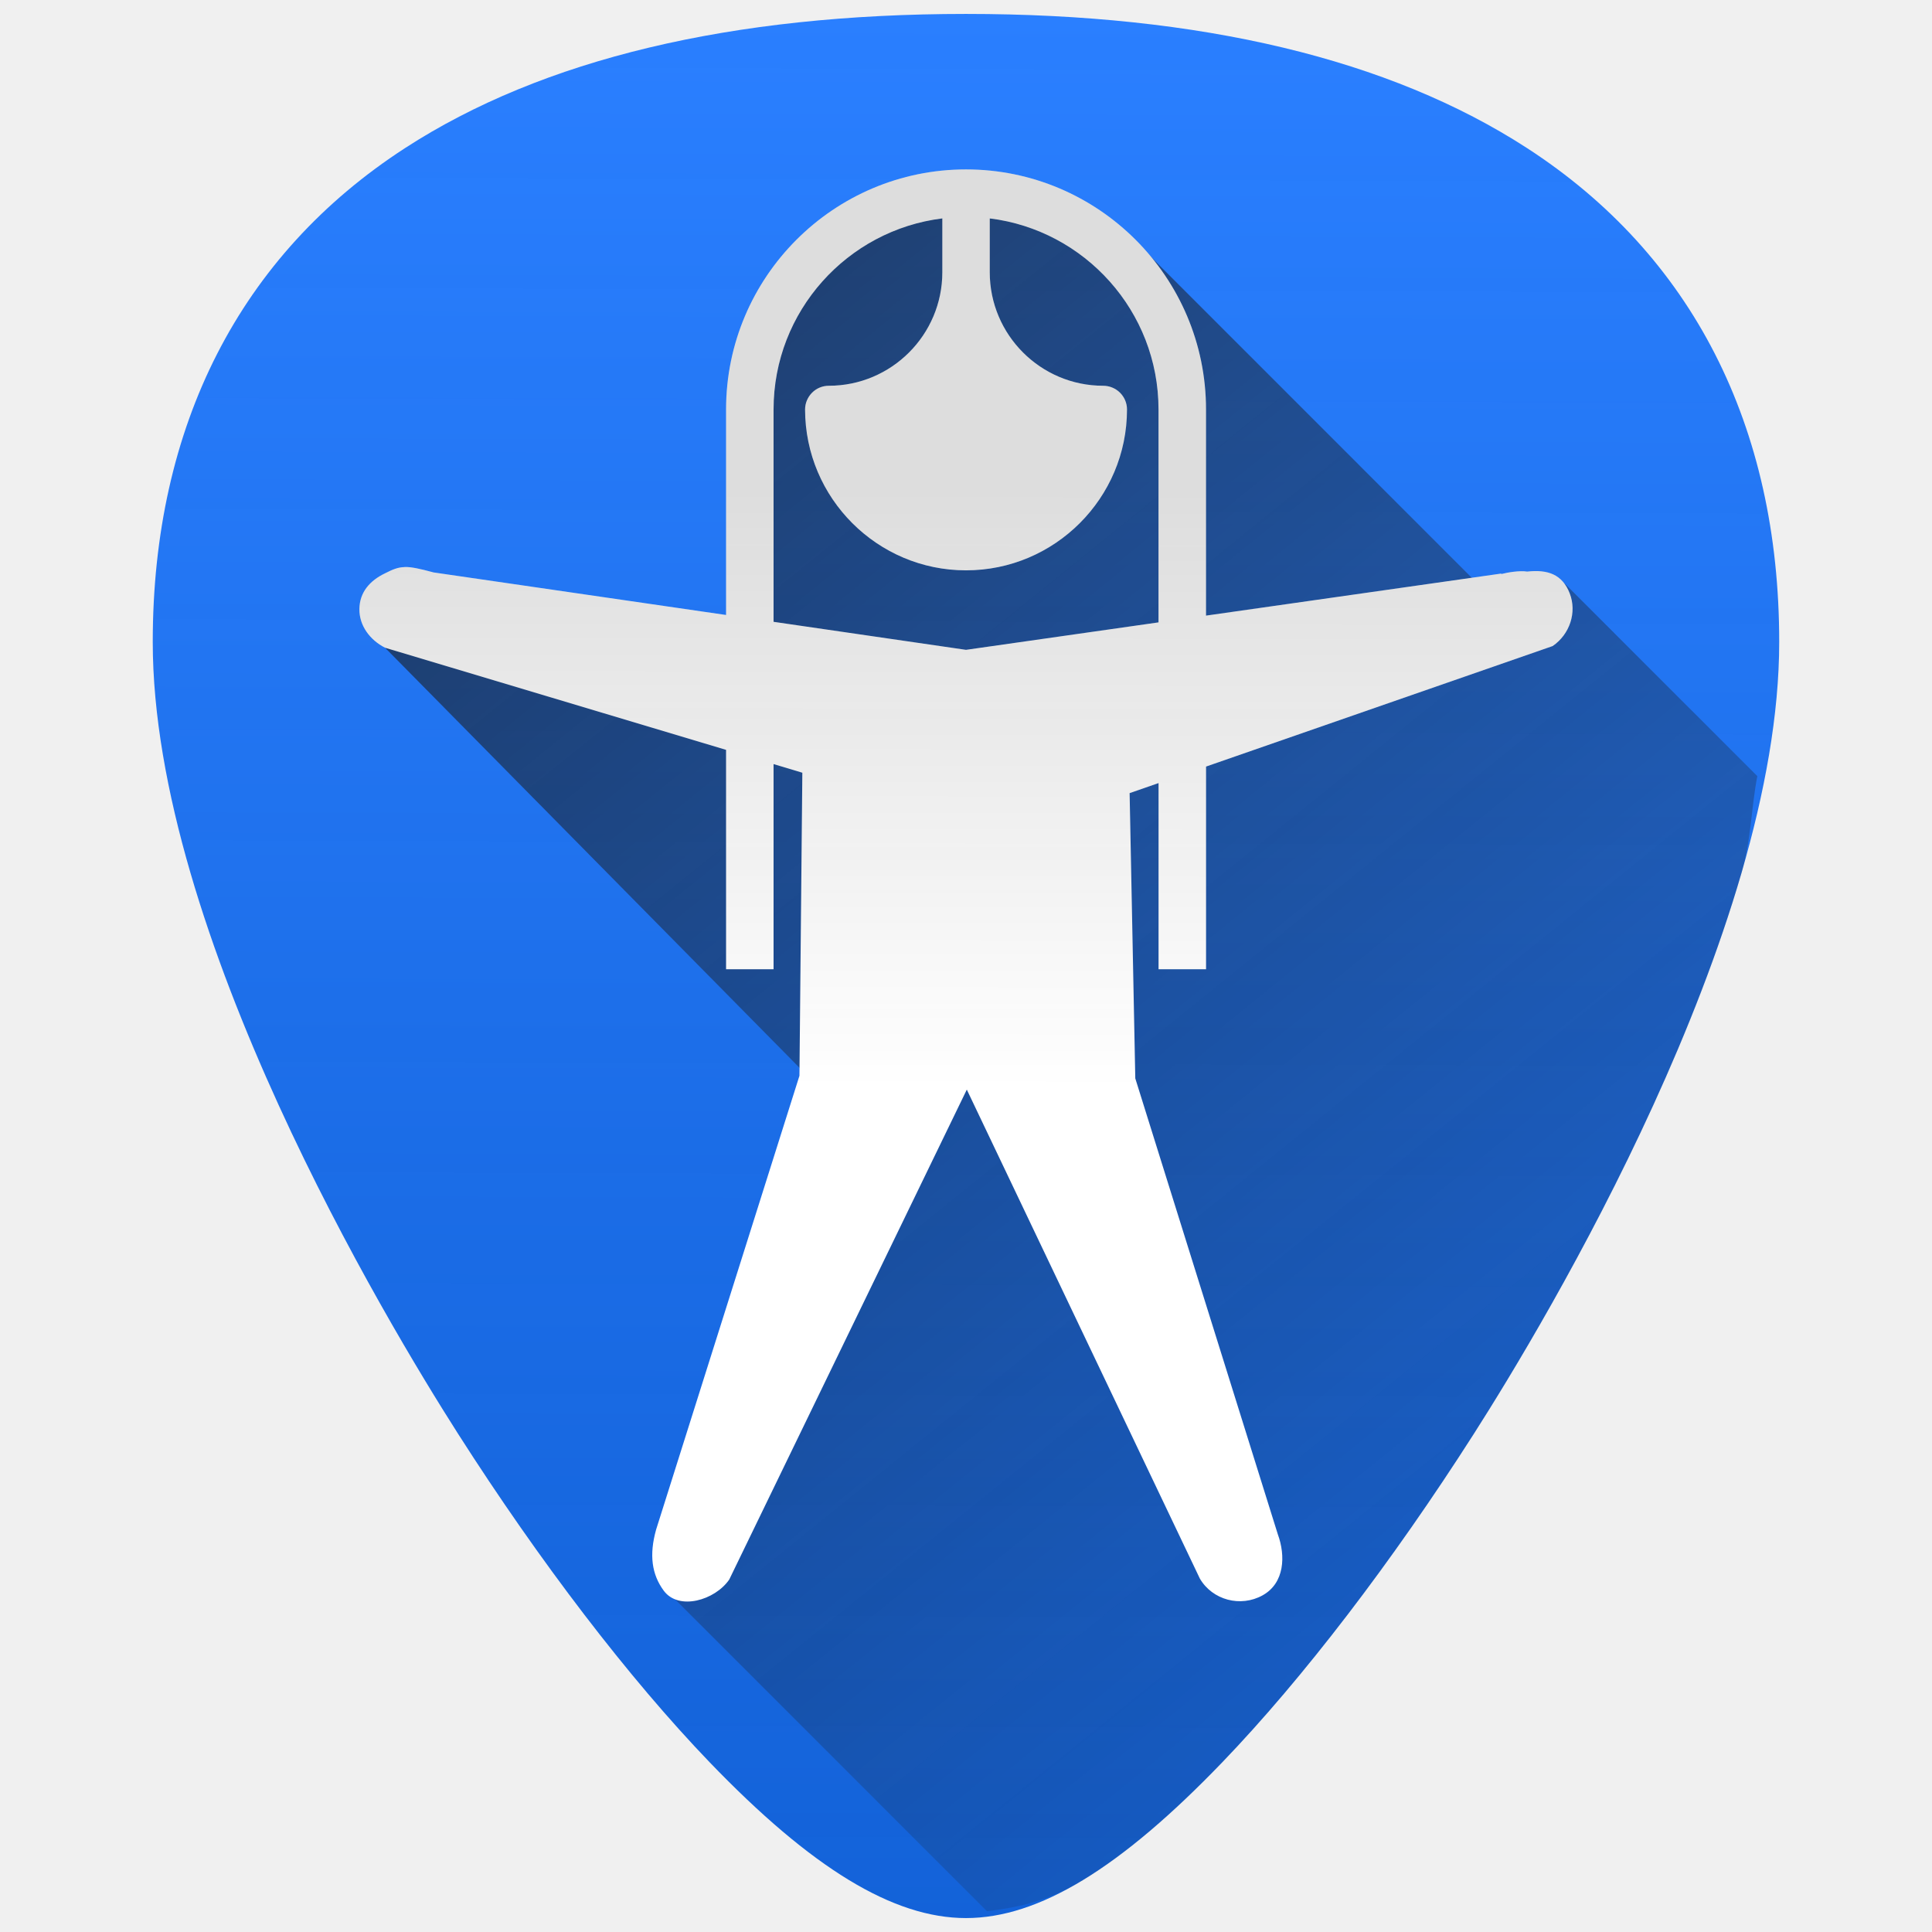
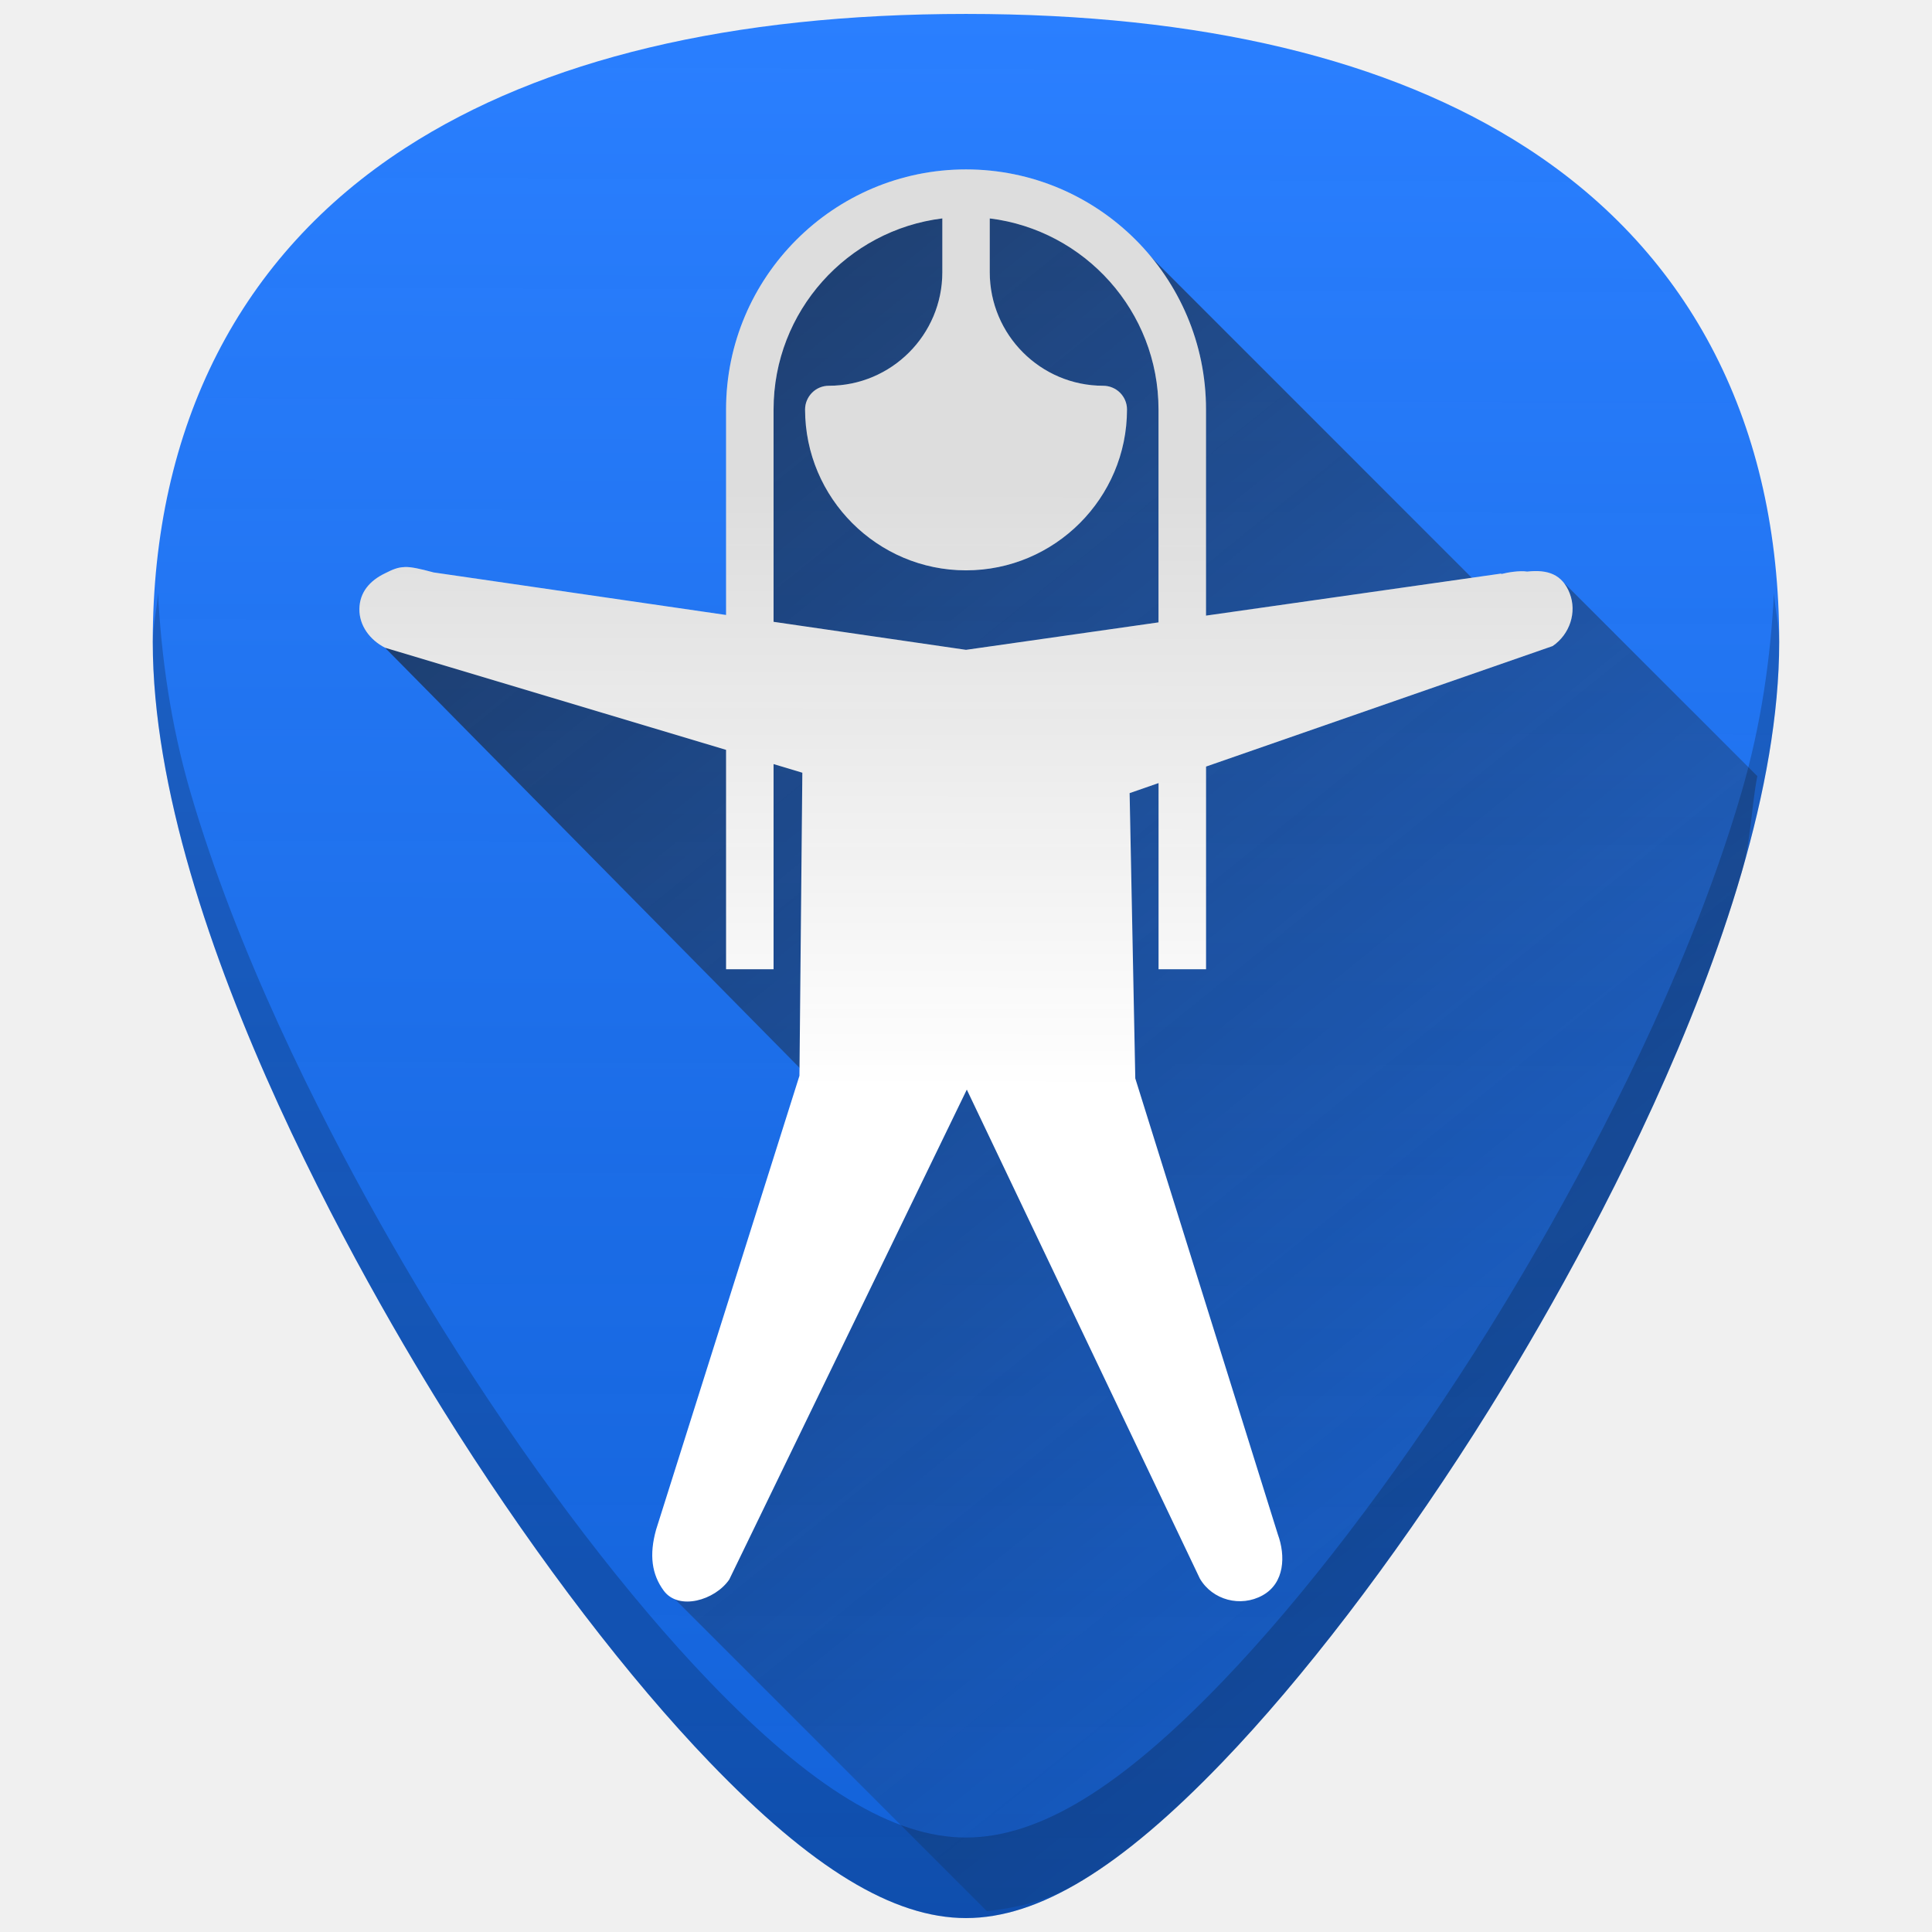
<svg xmlns="http://www.w3.org/2000/svg" xmlns:xlink="http://www.w3.org/1999/xlink" version="1.1" id="Capa_1" x="0px" y="0px" viewBox="0 0 48 48" xml:space="preserve" width="48" height="48">
  <defs id="defs39">
    <linearGradient id="linearGradient999">
      <stop style="stop-color:#2a7fff;stop-opacity:1" offset="0" id="stop995" />
      <stop id="stop1003" offset="0.985" style="stop-color:#0055d4;stop-opacity:0.927" />
      <stop style="stop-color:#0055d4;stop-opacity:0.756" offset="1" id="stop997" />
    </linearGradient>
    <linearGradient id="linearGradient932">
      <stop style="stop-color:#1a1a1a;stop-opacity:1;" offset="0" id="stop928" />
      <stop style="stop-color:#1a1a1a;stop-opacity:0;" offset="1" id="stop930" />
    </linearGradient>
    <linearGradient xlink:href="#linearGradient932" id="linearGradient934" x1="9.435" y1="5.216" x2="43.394" y2="47.276" gradientUnits="userSpaceOnUse" />
    <linearGradient xlink:href="#linearGradient932" id="linearGradient981" gradientUnits="userSpaceOnUse" x1="24.036" y1="12.15" x2="24.02" y2="27.072" />
    <linearGradient xlink:href="#linearGradient999" id="linearGradient1001" x1="24.001" y1="0.346" x2="23.839" y2="52.231" gradientUnits="userSpaceOnUse" />
  </defs>
  <g id="g6" transform="translate(0,-464)">
</g>
  <g id="g8" transform="translate(0,-464)">
</g>
  <g id="g10" transform="translate(0,-464)">
</g>
  <g id="g12" transform="translate(0,-464)">
</g>
  <g id="g14" transform="translate(0,-464)">
</g>
  <g id="g16" transform="translate(0,-464)">
</g>
  <g id="g18" transform="translate(0,-464)">
</g>
  <g id="g20" transform="translate(0,-464)">
</g>
  <g id="g22" transform="translate(0,-464)">
</g>
  <g id="g24" transform="translate(0,-464)">
</g>
  <g id="g26" transform="translate(0,-464)">
</g>
  <g id="g28" transform="translate(0,-464)">
</g>
  <g id="g30" transform="translate(0,-464)">
</g>
  <g id="g32" transform="translate(0,-464)">
</g>
  <g id="g34" transform="translate(0,-464)">
</g>
-   <g id="g847">
-     <path id="path837" d="m 24.001,0.346 c -5.833,0 -10.522,1.12 -13.936,3.332 -4.101,2.657 -6.27,6.902 -6.27,12.271 0,7.227 5.806,16.885 7.586,19.674 2.032,3.183 4.25,6.08 6.246,8.156 2.542,2.644 4.568,3.875 6.373,3.875 1.805,0 3.829,-1.231 6.371,-3.875 1.996,-2.076 4.214,-4.973 6.246,-8.156 C 38.398,32.835 44.204,23.176 44.204,15.949 44.204,10.579 42.038,6.335 37.937,3.678 34.523,1.466 29.834,0.346 24.001,0.346 Z" style="fill:url(#linearGradient1001);stroke-width:0.092;fill-opacity:1" />
-     <path id="path892" d="M 21.297 5.273 L 18.635 8.137 L 18.367 12.262 L 18.502 16.455 L 14.996 16.312 L 12.471 15.482 L 9.568 16.094 L 21.176 27.859 L 16.754 39.717 L 24.521 47.484 C 25.279 47.393 26.049 47.233 26.91 46.709 C 27.96 46.071 29.1 45.101 30.371 43.779 C 32.367 41.703 34.585 38.806 36.617 35.623 C 37.507 34.229 39.404 31.118 41.078 27.451 C 41.915 25.618 42.697 23.645 43.27 21.68 C 43.509 20.858 43.505 20.092 43.66 19.283 L 38.871 14.494 L 37.6 15.389 L 28.377 6.164 L 28.496 6.547 L 26.555 5.34 L 24.59 5.426 L 21.297 5.273 z " style="fill:url(#linearGradient934);fill-opacity:1;stroke:none;stroke-width:1px;stroke-linecap:butt;stroke-linejoin:miter;stroke-opacity:1;opacity:0.7" />
-     <path id="path1374" d="m 24,4.209 c -3.287,0 -5.961,2.675 -5.961,5.963 v 0.793 4.314 l -7.266,-1.057 c -0.349,-0.094 -0.554,-0.139 -0.721,-0.135 v 0.002 c -0.166,0.004 -0.293,0.057 -0.484,0.154 -0.382,0.183 -0.633,0.473 -0.639,0.887 -0.005,0.414 0.261,0.77 0.639,0.963 l 8.471,2.537 v 5.451 h 1.18 v -5.098 l 0.715,0.215 -0.072,7.529 -3.561,11.275 c -0.177,0.631 -0.107,1.115 0.188,1.516 0.372,0.508 1.277,0.239 1.629,-0.275 l 5.902,-12.172 5.791,12.15 c 0.313,0.533 1.011,0.719 1.559,0.414 0.548,-0.305 0.573,-0.983 0.377,-1.516 l -3.541,-11.326 -0.141,-7.088 0.719,-0.25 v 4.625 h 1.18 v -5.035 l 8.611,-2.994 c 0.425,-0.29 0.608,-0.837 0.424,-1.309 -0.184,-0.471 -0.541,-0.598 -1.057,-0.541 -0.184,-0.03 -0.482,0.019 -0.643,0.061 v -0.012 l -7.336,1.045 V 10.557 10.172 C 29.963,6.884 27.288,4.209 24,4.209 Z m -0.588,1.217 v 1.338 c 0,1.555 -1.265,2.82 -2.82,2.82 -0.156,0 -0.305,0.061 -0.416,0.172 -0.11,0.111 -0.174,0.26 -0.174,0.416 0.002,2.204 1.795,3.998 3.998,3.998 2.205,0 4,-1.794 4,-3.998 0,-0.156 -0.063,-0.305 -0.174,-0.416 -0.111,-0.11 -0.262,-0.172 -0.418,-0.172 -1.555,0 -2.818,-1.266 -2.818,-2.82 V 5.426 c 2.361,0.292 4.193,2.308 4.193,4.746 v 1.043 4.248 L 24,16.145 19.219,15.449 v -4.244 -1.033 c 0,-2.438 1.833,-4.455 4.193,-4.746 z" style="fill:#ffffff;fill-opacity:1;stroke-width:0.525" />
-     <path id="path1374-7" d="m 24,4.209 c -3.287,0 -5.961,2.675 -5.961,5.963 v 0.793 4.314 l -7.266,-1.057 c -0.349,-0.094 -0.554,-0.139 -0.721,-0.135 v 0.002 c -0.166,0.004 -0.293,0.057 -0.484,0.154 -0.382,0.183 -0.633,0.473 -0.639,0.887 -0.005,0.414 0.261,0.77 0.639,0.963 l 8.471,2.537 v 5.451 h 1.18 v -5.098 l 0.715,0.215 -0.072,7.529 -3.561,11.275 c -0.177,0.631 -0.107,1.115 0.188,1.516 0.372,0.508 1.277,0.239 1.629,-0.275 l 5.902,-12.172 5.791,12.15 c 0.313,0.533 1.011,0.719 1.559,0.414 0.548,-0.305 0.573,-0.983 0.377,-1.516 l -3.541,-11.326 -0.141,-7.088 0.719,-0.25 v 4.625 h 1.18 v -5.035 l 8.611,-2.994 c 0.425,-0.29 0.608,-0.837 0.424,-1.309 -0.184,-0.471 -0.541,-0.598 -1.057,-0.541 -0.184,-0.03 -0.482,0.019 -0.643,0.061 v -0.012 l -7.336,1.045 V 10.557 10.172 C 29.963,6.884 27.288,4.209 24,4.209 Z M 23.412,5.426 V 6.764 c 0,1.555 -1.265,2.82 -2.82,2.82 -0.156,0 -0.305,0.061 -0.416,0.172 -0.11,0.111 -0.174,0.26 -0.174,0.416 0.002,2.204 1.795,3.998 3.998,3.998 2.205,0 4,-1.794 4,-3.998 0,-0.156 -0.063,-0.305 -0.174,-0.416 -0.111,-0.11 -0.262,-0.172 -0.418,-0.172 -1.555,0 -2.818,-1.266 -2.818,-2.82 V 5.426 c 2.361,0.292 4.193,2.308 4.193,4.746 v 1.043 4.248 L 24,16.145 19.219,15.449 v -4.244 -1.033 c 0,-2.438 1.833,-4.455 4.193,-4.746 z" style="opacity:0.15;fill:url(#linearGradient981);fill-opacity:1;stroke-width:0.525" />
+   <g id="g848">
+     <g id="g847">
+       <path style="fill:url(#linearGradient1001);stroke-width:0.092;fill-opacity:1" d="m 24.001,0.346 c -5.833,0 -10.522,1.12 -13.936,3.332 -4.101,2.657 -6.27,6.902 -6.27,12.271 0,7.227 5.806,16.885 7.586,19.674 2.032,3.183 4.25,6.08 6.246,8.156 2.542,2.644 4.568,3.875 6.373,3.875 1.805,0 3.829,-1.231 6.371,-3.875 1.996,-2.076 4.214,-4.973 6.246,-8.156 C 38.398,32.835 44.204,23.176 44.204,15.949 44.204,10.579 42.038,6.335 37.937,3.678 34.523,1.466 29.834,0.346 24.001,0.346 Z" id="path837" />
+       <path style="fill:url(#linearGradient934);fill-opacity:1;stroke:none;stroke-width:1px;stroke-linecap:butt;stroke-linejoin:miter;stroke-opacity:1;opacity:0.7" d="M 21.297 5.273 L 18.635 8.137 L 18.367 12.262 L 18.502 16.455 L 14.996 16.312 L 12.471 15.482 L 9.568 16.094 L 21.176 27.859 L 16.754 39.717 L 24.521 47.484 C 25.279 47.393 26.049 47.233 26.91 46.709 C 27.96 46.071 29.1 45.101 30.371 43.779 C 32.367 41.703 34.585 38.806 36.617 35.623 C 37.507 34.229 39.404 31.118 41.078 27.451 C 41.915 25.618 42.697 23.645 43.27 21.68 C 43.509 20.858 43.505 20.092 43.66 19.283 L 38.871 14.494 L 37.6 15.389 L 28.377 6.164 L 28.496 6.547 L 26.555 5.34 L 24.59 5.426 L 21.297 5.273 z " id="path892" />
+       <path style="fill:#ffffff;fill-opacity:1;stroke-width:0.525" d="m 24,4.209 c -3.287,0 -5.961,2.675 -5.961,5.963 v 0.793 4.314 l -7.266,-1.057 c -0.349,-0.094 -0.554,-0.139 -0.721,-0.135 v 0.002 c -0.166,0.004 -0.293,0.057 -0.484,0.154 -0.382,0.183 -0.633,0.473 -0.639,0.887 -0.005,0.414 0.261,0.77 0.639,0.963 l 8.471,2.537 v 5.451 h 1.18 v -5.098 l 0.715,0.215 -0.072,7.529 -3.561,11.275 c -0.177,0.631 -0.107,1.115 0.188,1.516 0.372,0.508 1.277,0.239 1.629,-0.275 l 5.902,-12.172 5.791,12.15 c 0.313,0.533 1.011,0.719 1.559,0.414 0.548,-0.305 0.573,-0.983 0.377,-1.516 l -3.541,-11.326 -0.141,-7.088 0.719,-0.25 v 4.625 h 1.18 v -5.035 l 8.611,-2.994 c 0.425,-0.29 0.608,-0.837 0.424,-1.309 -0.184,-0.471 -0.541,-0.598 -1.057,-0.541 -0.184,-0.03 -0.482,0.019 -0.643,0.061 v -0.012 l -7.336,1.045 V 10.557 10.172 C 29.963,6.884 27.288,4.209 24,4.209 Z m -0.588,1.217 v 1.338 c 0,1.555 -1.265,2.82 -2.82,2.82 -0.156,0 -0.305,0.061 -0.416,0.172 -0.11,0.111 -0.174,0.26 -0.174,0.416 0.002,2.204 1.795,3.998 3.998,3.998 2.205,0 4,-1.794 4,-3.998 0,-0.156 -0.063,-0.305 -0.174,-0.416 -0.111,-0.11 -0.262,-0.172 -0.418,-0.172 -1.555,0 -2.818,-1.266 -2.818,-2.82 V 5.426 c 2.361,0.292 4.193,2.308 4.193,4.746 v 1.043 4.248 L 24,16.145 19.219,15.449 v -4.244 -1.033 c 0,-2.438 1.833,-4.455 4.193,-4.746 z" id="path1374" />
+       <path style="opacity:0.15;fill:url(#linearGradient981);fill-opacity:1;stroke-width:0.525" d="m 24,4.209 c -3.287,0 -5.961,2.675 -5.961,5.963 v 0.793 4.314 l -7.266,-1.057 c -0.349,-0.094 -0.554,-0.139 -0.721,-0.135 v 0.002 c -0.166,0.004 -0.293,0.057 -0.484,0.154 -0.382,0.183 -0.633,0.473 -0.639,0.887 -0.005,0.414 0.261,0.77 0.639,0.963 l 8.471,2.537 v 5.451 h 1.18 v -5.098 l 0.715,0.215 -0.072,7.529 -3.561,11.275 c -0.177,0.631 -0.107,1.115 0.188,1.516 0.372,0.508 1.277,0.239 1.629,-0.275 l 5.902,-12.172 5.791,12.15 c 0.313,0.533 1.011,0.719 1.559,0.414 0.548,-0.305 0.573,-0.983 0.377,-1.516 l -3.541,-11.326 -0.141,-7.088 0.719,-0.25 v 4.625 h 1.18 v -5.035 l 8.611,-2.994 c 0.425,-0.29 0.608,-0.837 0.424,-1.309 -0.184,-0.471 -0.541,-0.598 -1.057,-0.541 -0.184,-0.03 -0.482,0.019 -0.643,0.061 v -0.012 l -7.336,1.045 V 10.557 10.172 C 29.963,6.884 27.288,4.209 24,4.209 Z M 23.412,5.426 V 6.764 c 0,1.555 -1.265,2.82 -2.82,2.82 -0.156,0 -0.305,0.061 -0.416,0.172 -0.11,0.111 -0.174,0.26 -0.174,0.416 0.002,2.204 1.795,3.998 3.998,3.998 2.205,0 4,-1.794 4,-3.998 0,-0.156 -0.063,-0.305 -0.174,-0.416 -0.111,-0.11 -0.262,-0.172 -0.418,-0.172 -1.555,0 -2.818,-1.266 -2.818,-2.82 V 5.426 c 2.361,0.292 4.193,2.308 4.193,4.746 v 1.043 4.248 L 24,16.145 19.219,15.449 v -4.244 -1.033 c 0,-2.438 1.833,-4.455 4.193,-4.746 z" id="path1374-7" />
+     </g>
+     <path id="path1085" d="m 3.926,14.736 c -0.027,0.413 -0.129,0.785 -0.129,1.213 0,7.227 5.804,16.885 7.584,19.674 2.032,3.183 4.25,6.08 6.246,8.156 2.542,2.644 4.568,3.875 6.373,3.875 1.805,0 3.829,-1.231 6.371,-3.875 1.996,-2.076 4.214,-4.973 6.246,-8.156 1.78,-2.788 7.586,-12.447 7.586,-19.674 7e-6,-0.428 -0.102,-0.8 -0.129,-1.213 -0.084,1.592 -0.311,3.248 -0.805,4.943 -0.572,1.965 -1.354,3.938 -2.191,5.771 -1.674,3.667 -3.571,6.778 -4.461,8.172 -2.032,3.183 -4.25,6.08 -6.246,8.156 -1.271,1.322 -2.412,2.291 -3.461,2.93 -1.049,0.638 -2.008,0.945 -2.91,0.945 -0.902,0 -1.858,-0.307 -2.908,-0.945 C 20.042,44.071 18.898,43.101 17.627,41.779 15.631,39.703 13.413,36.806 11.381,33.623 10.491,32.229 8.596,29.118 6.922,25.451 6.085,23.618 5.303,21.645 4.73,19.68 4.237,17.984 4.009,16.328 3.926,14.736 Z" style="opacity:0.2;fill:#000000;stroke-width:0.092;fill-opacity:1" />
  </g>
</svg>
